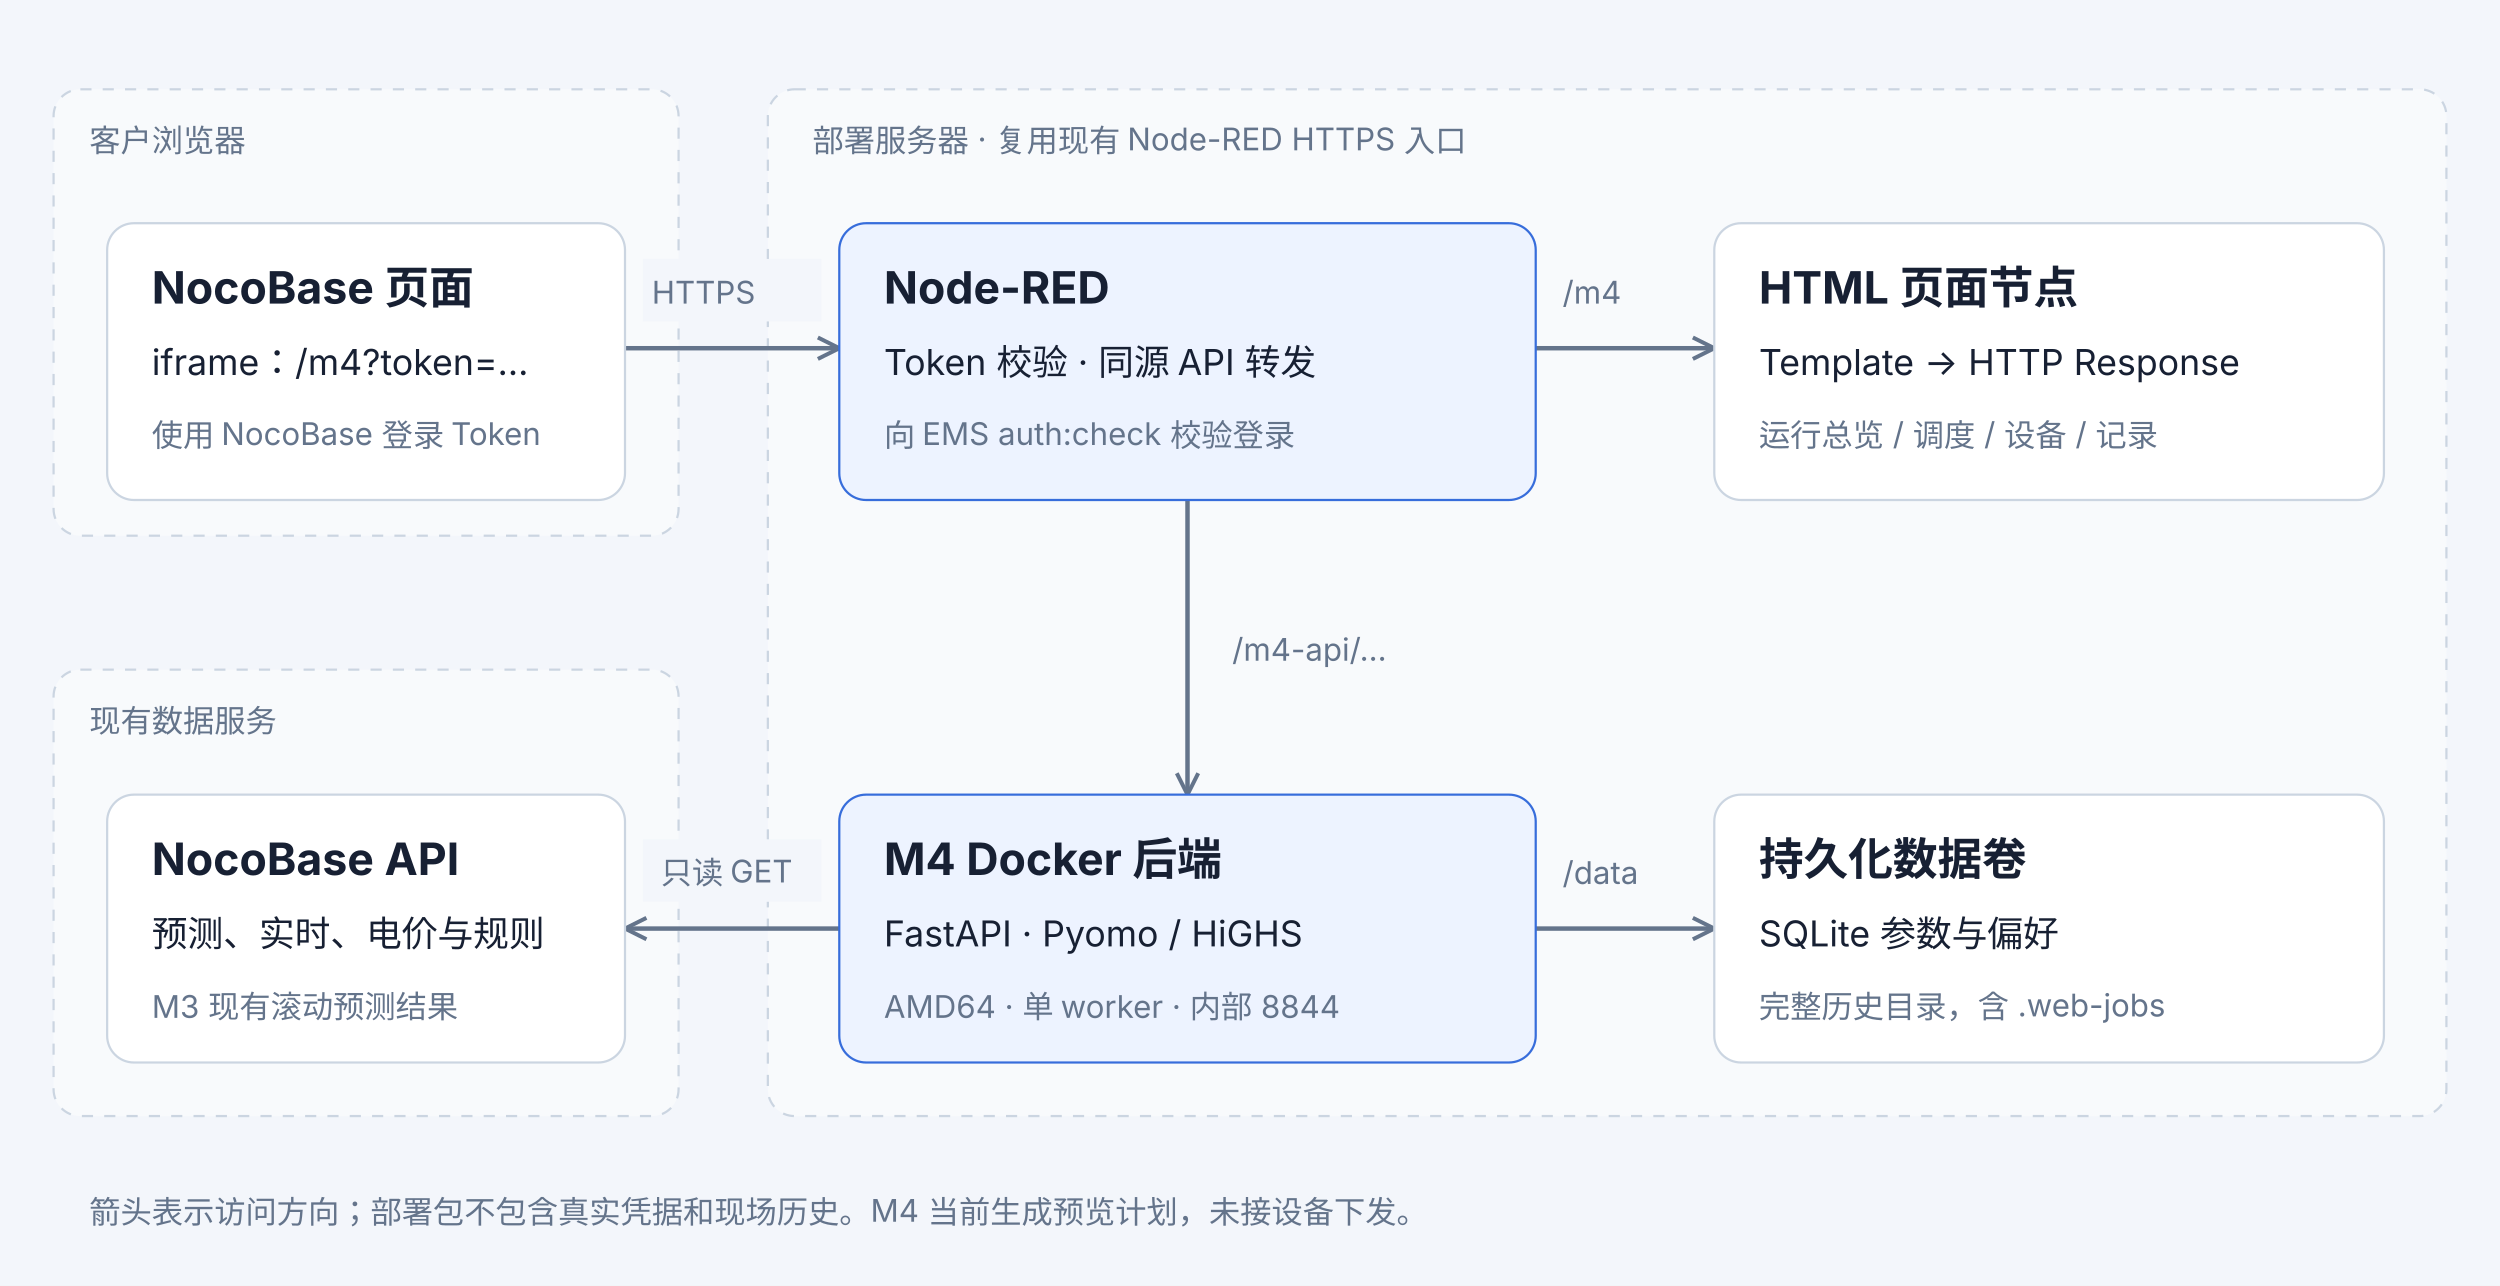
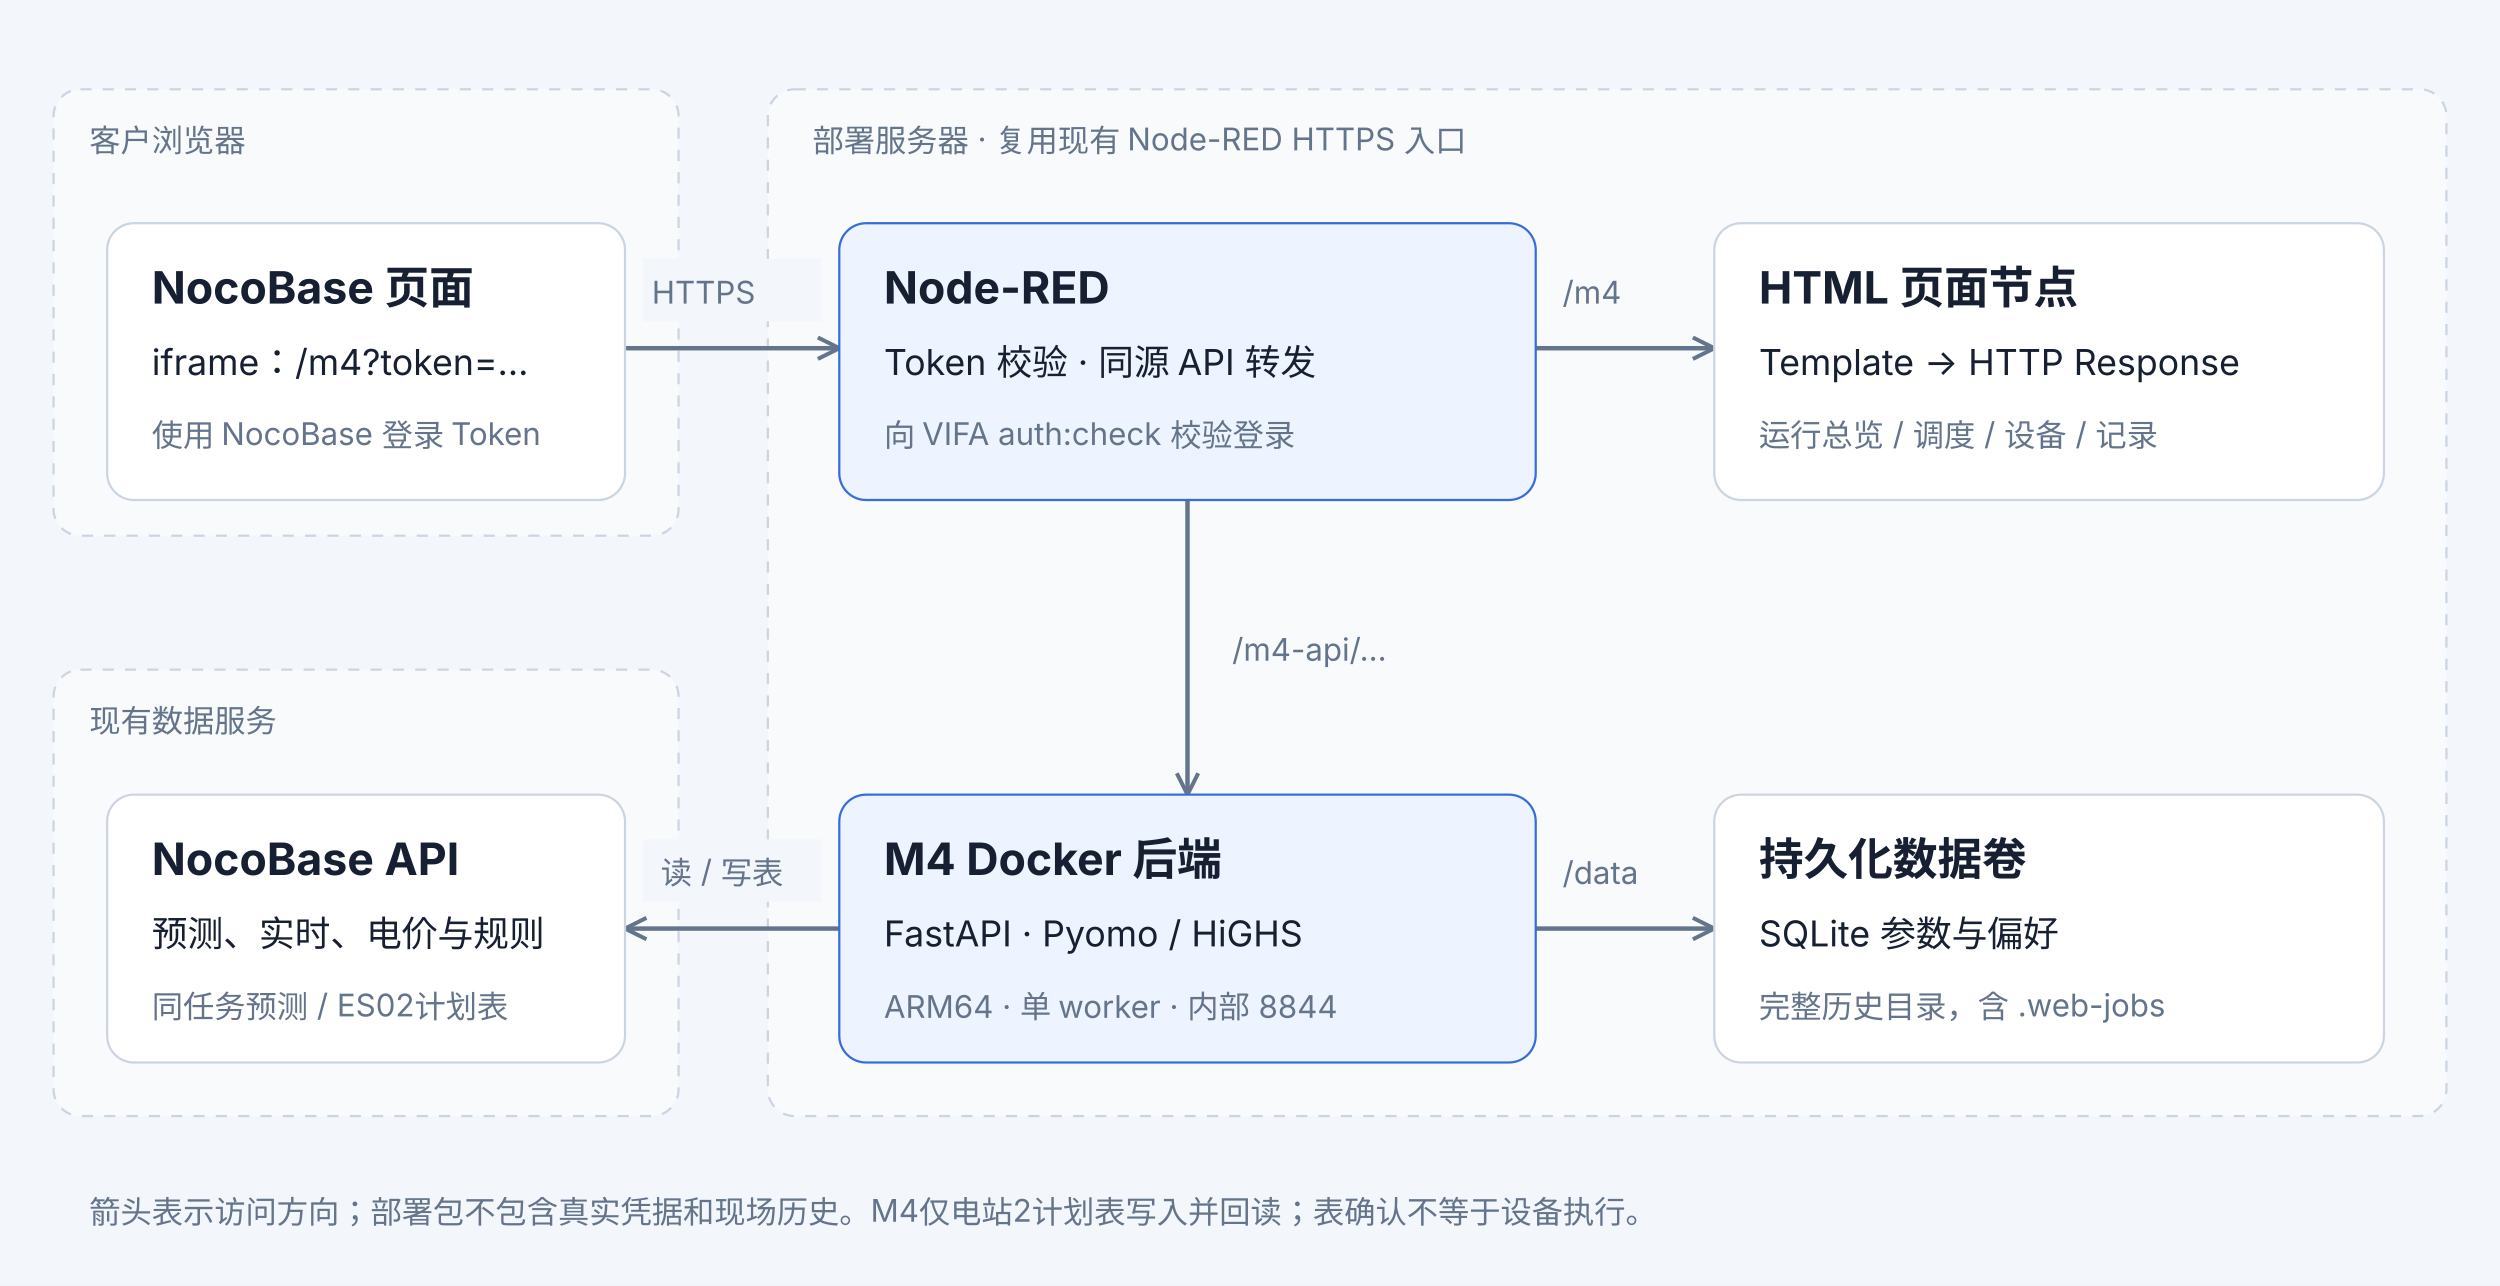
<svg xmlns="http://www.w3.org/2000/svg" viewBox="0 0 1120 576" role="img" aria-labelledby="m4-deploy-title m4-deploy-desc">
  <defs>
    <marker id="m4-deploy-arrow" viewBox="0 0 10 10" refX="9" refY="5" markerWidth="6" markerHeight="6" orient="auto-start-reverse">
      <path d="M1 1L9 5L1 9" fill="none" stroke="#64748b" stroke-width="1.5" />
    </marker>
  </defs>
  <style>text{font-family:system-ui,-apple-system,"PingFang SC","Microsoft YaHei",sans-serif;fill:#172033}.title{font-size:20px;font-weight:650}.label{font-size:16px}.note{font-size:14px;fill:#64748b}.zone{fill:#f8fafc;stroke:#cbd5e1;stroke-dasharray:5 5}.box{fill:white;stroke:#cbd5e1}.link{fill:none;stroke:#64748b;stroke-width:2;marker-end:url(#m4-deploy-arrow)}</style>
  <rect width="1120" height="576" fill="#f3f6fb" />
  <rect class="zone" x="24" y="40" width="280" height="200" rx="12" />
  <rect class="zone" x="24" y="300" width="280" height="200" rx="12" />
  <rect class="zone" x="344" y="40" width="752" height="460" rx="12" />
  <text class="note" x="40" y="68">客户浏览器</text>
  <text class="note" x="40" y="328">现有数据服务</text>
  <text class="note" x="364" y="68">部署服务器 · 复用现有 Node-RED HTTPS 入口</text>
  <path class="link" d="M280 156H376" />
  <path class="link" d="M688 156H768" />
  <path class="link" d="M532 224V356" />
  <path class="link" d="M688 416H768" />
  <path class="link" d="M376 416H280" />
  <rect x="288" y="116" width="80" height="28" fill="#f3f6fb" />
  <text class="note" x="292" y="136">HTTPS</text>
  <rect x="696" y="116" width="64" height="28" fill="#f8fafc" />
  <text class="note" x="700" y="136">/m4</text>
  <rect x="544" y="276" width="128" height="28" fill="#f8fafc" />
  <text class="note" x="552" y="296">/m4-api/…</text>
  <rect x="696" y="376" width="64" height="28" fill="#f8fafc" />
  <text class="note" x="700" y="396">/data</text>
  <rect x="288" y="376" width="80" height="28" fill="#f3f6fb" />
-   <text class="note" x="296" y="396">只读 GET</text>
+   <text class="note" x="296" y="396">读 / 写表</text>
  <rect class="box" x="48" y="100" width="232" height="124" rx="12" />
  <text class="title" x="68" y="136">NocoBase 页面</text>
  <text class="label" x="68" y="168">iframe：/m4?token=…</text>
  <text class="note" x="68" y="200">使用 NocoBase 登录 Token</text>
  <rect x="376" y="100" width="312" height="124" rx="12" fill="#edf3ff" stroke="#376ddb" />
  <text class="title" x="396" y="136">Node-RED</text>
  <text class="label" x="396" y="168">Token 校验 · 同源 API 转发</text>
-   <text class="note" x="396" y="200">向 EMS auth:check 校验登录</text>
+   <text class="note" x="396" y="200">向 VIFA auth:check 校验登录</text>
  <rect class="box" x="768" y="100" width="300" height="124" rx="12" />
  <text class="title" x="788" y="136">HTML 页面节点</text>
  <text class="label" x="788" y="168">Template → HTTP Response</text>
  <text class="note" x="788" y="200">运行总览 / 调度 / 设备 / 记录</text>
  <rect class="box" x="48" y="356" width="232" height="120" rx="12" />
  <text class="title" x="68" y="392">NocoBase API</text>
  <text class="label" x="68" y="424">预测、实时、电价与规则</text>
-   <text class="note" x="68" y="456">M3 现有滚动预测结果</text>
+   <text class="note" x="68" y="456">同任务预测 / ES02计划表</text>
  <rect x="376" y="356" width="312" height="120" rx="12" fill="#edf3ff" stroke="#376ddb" />
  <text class="title" x="396" y="392">M4 Docker 后端</text>
  <text class="label" x="396" y="424">FastAPI · Pyomo / HiGHS</text>
-   <text class="note" x="396" y="456">AMD64 · 单 worker · 内部 8844</text>
+   <text class="note" x="396" y="456">ARM64 · 单 worker · 内部 8844</text>
  <rect class="box" x="768" y="356" width="300" height="120" rx="12" />
  <text class="title" x="788" y="392">持久化数据卷</text>
  <text class="label" x="788" y="424">SQLite 参数与偏好</text>
  <text class="note" x="788" y="456">完整历史目录，含 .web-jobs</text>
-   <text class="note" x="40" y="548">箭头表示访问方向；部署包不包含真实凭据和现场历史。M4 当前生成预览计划，未接设备下发。</text>
+   <text class="note" x="40" y="548">箭头表示访问方向；部署包不包含真实凭据和现场历史。M4仅电站2计划表写入并回读；表确认不等于设备执行。</text>
</svg>
